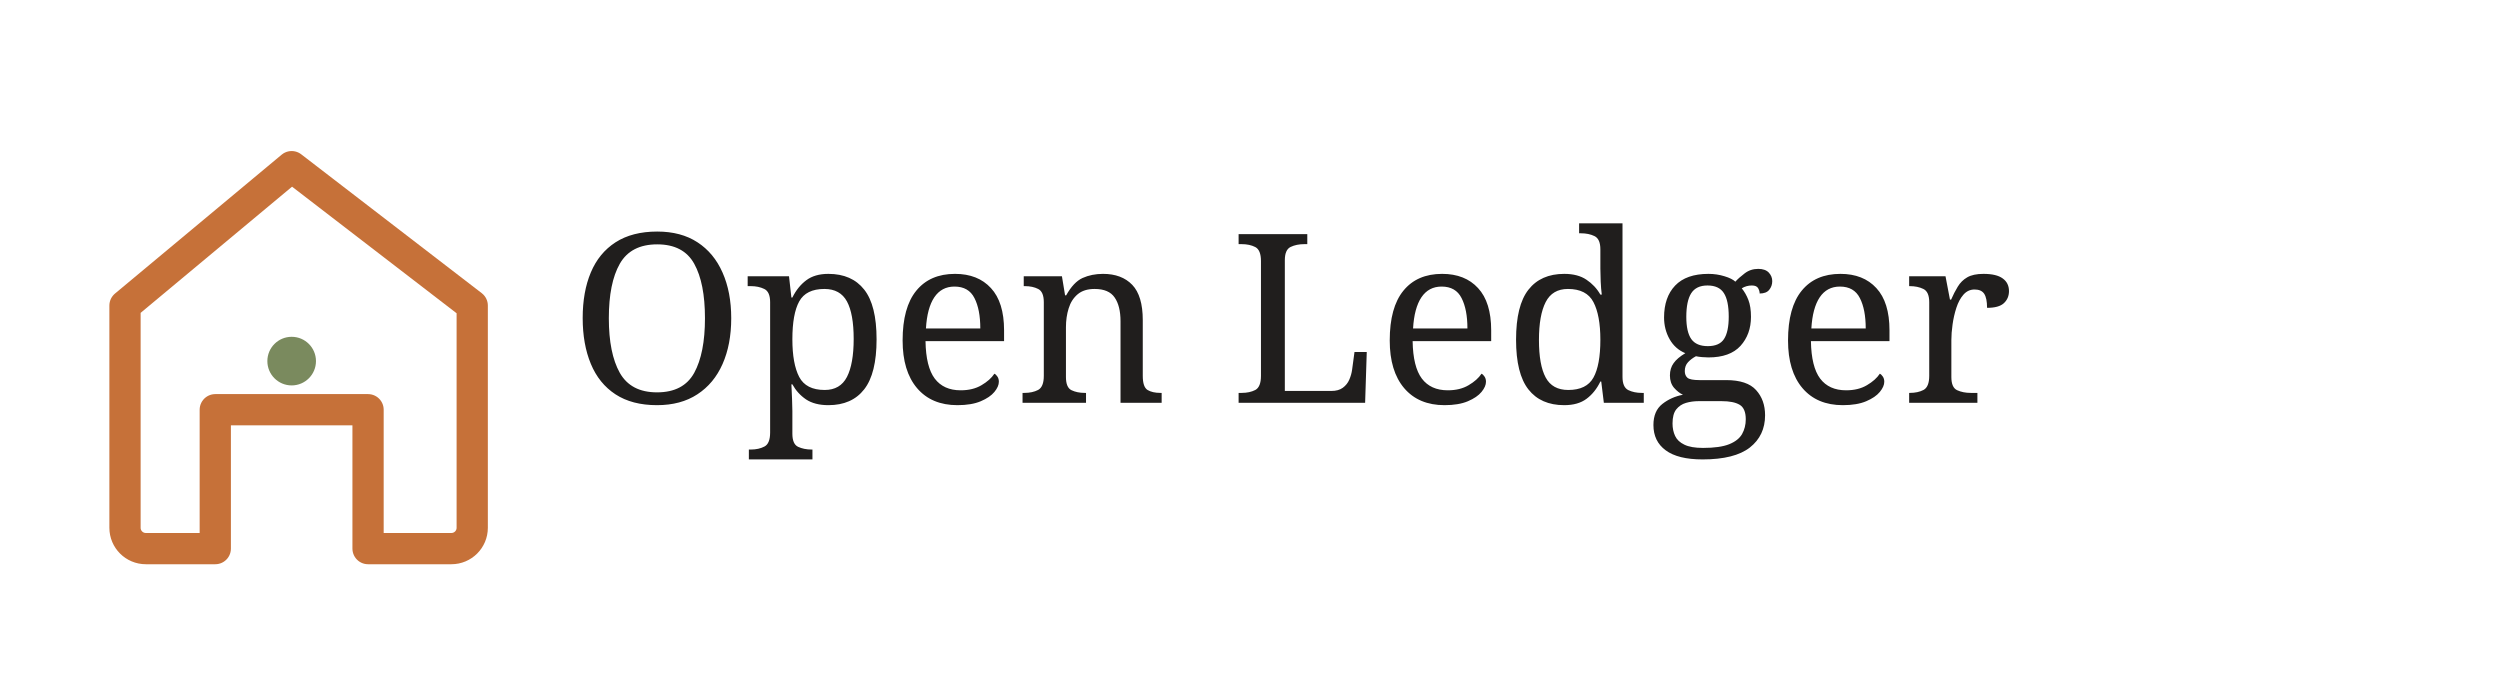
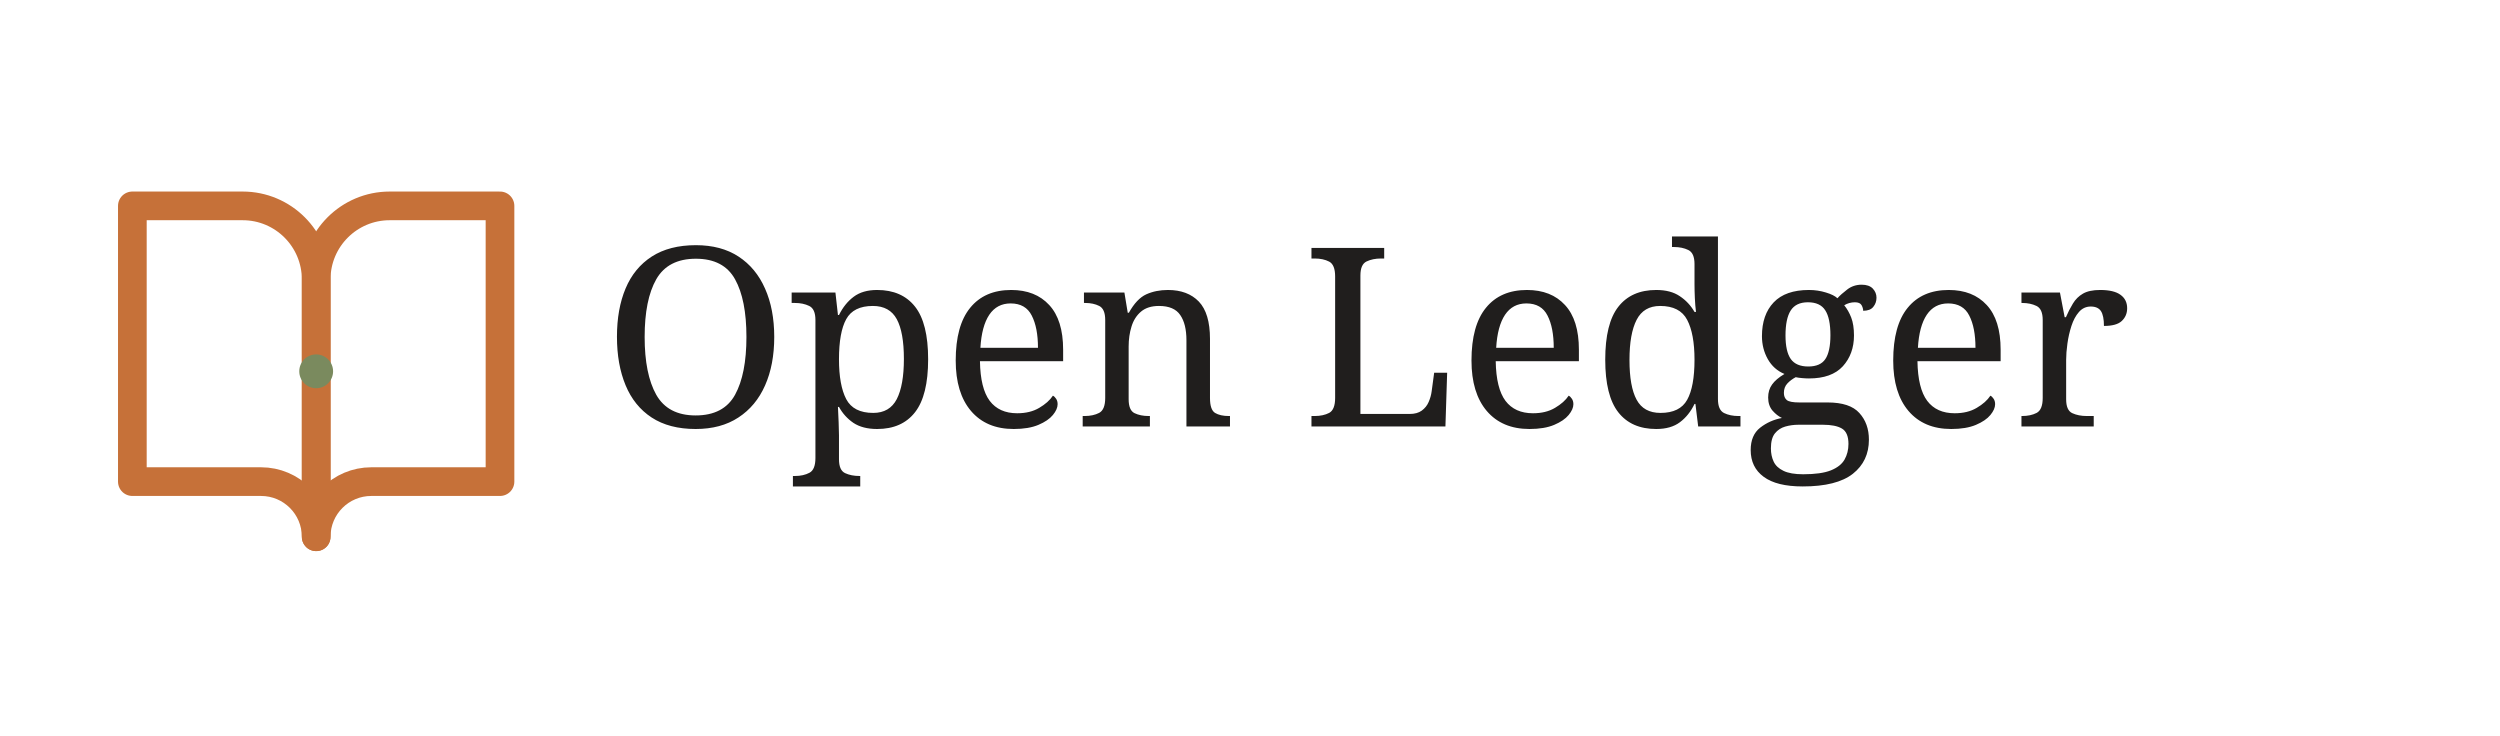
- <svg xmlns="http://www.w3.org/2000/svg" viewBox="0 0 360 100" width="360" height="100">
-   <rect width="360" height="100" fill="none" />
-   <g transform="translate(10,18)">
-     <path d="M32 6 L58 26 V58 a3 3 0 0 1-3 3 H43 v-20 H21 v20 H11 a3 3 0 0 1-3-3 V26 Z" fill="none" stroke="#c67139" stroke-width="4.5" stroke-linecap="round" stroke-linejoin="round" />
-     <circle cx="32" cy="34" r="3.5" fill="#7a8a5e" />
+ <svg xmlns="http://www.w3.org/2000/svg" viewBox="0 0 340 100" width="340" height="100">
+   <rect width="340" height="100" fill="none" />
+   <g transform="translate(13,20.5) scale(2.5)" fill="none" stroke="#c67139" stroke-width="1.56" stroke-linecap="round" stroke-linejoin="round">
+     <path d="M2 3h6a4 4 0 0 1 4 4v14a3 3 0 0 0-3-3H2z" />
+     <path d="M22 3h-6a4 4 0 0 0-4 4v14a3 3 0 0 1 3-3h7z" />
  </g>
+   <circle cx="43" cy="50.5" r="2.3" fill="#7a8a5e" />
  <text x="82" y="58" font-family="Caprasimo, serif" font-size="34" fill="#201e1d">Open Ledger</text>
</svg>
